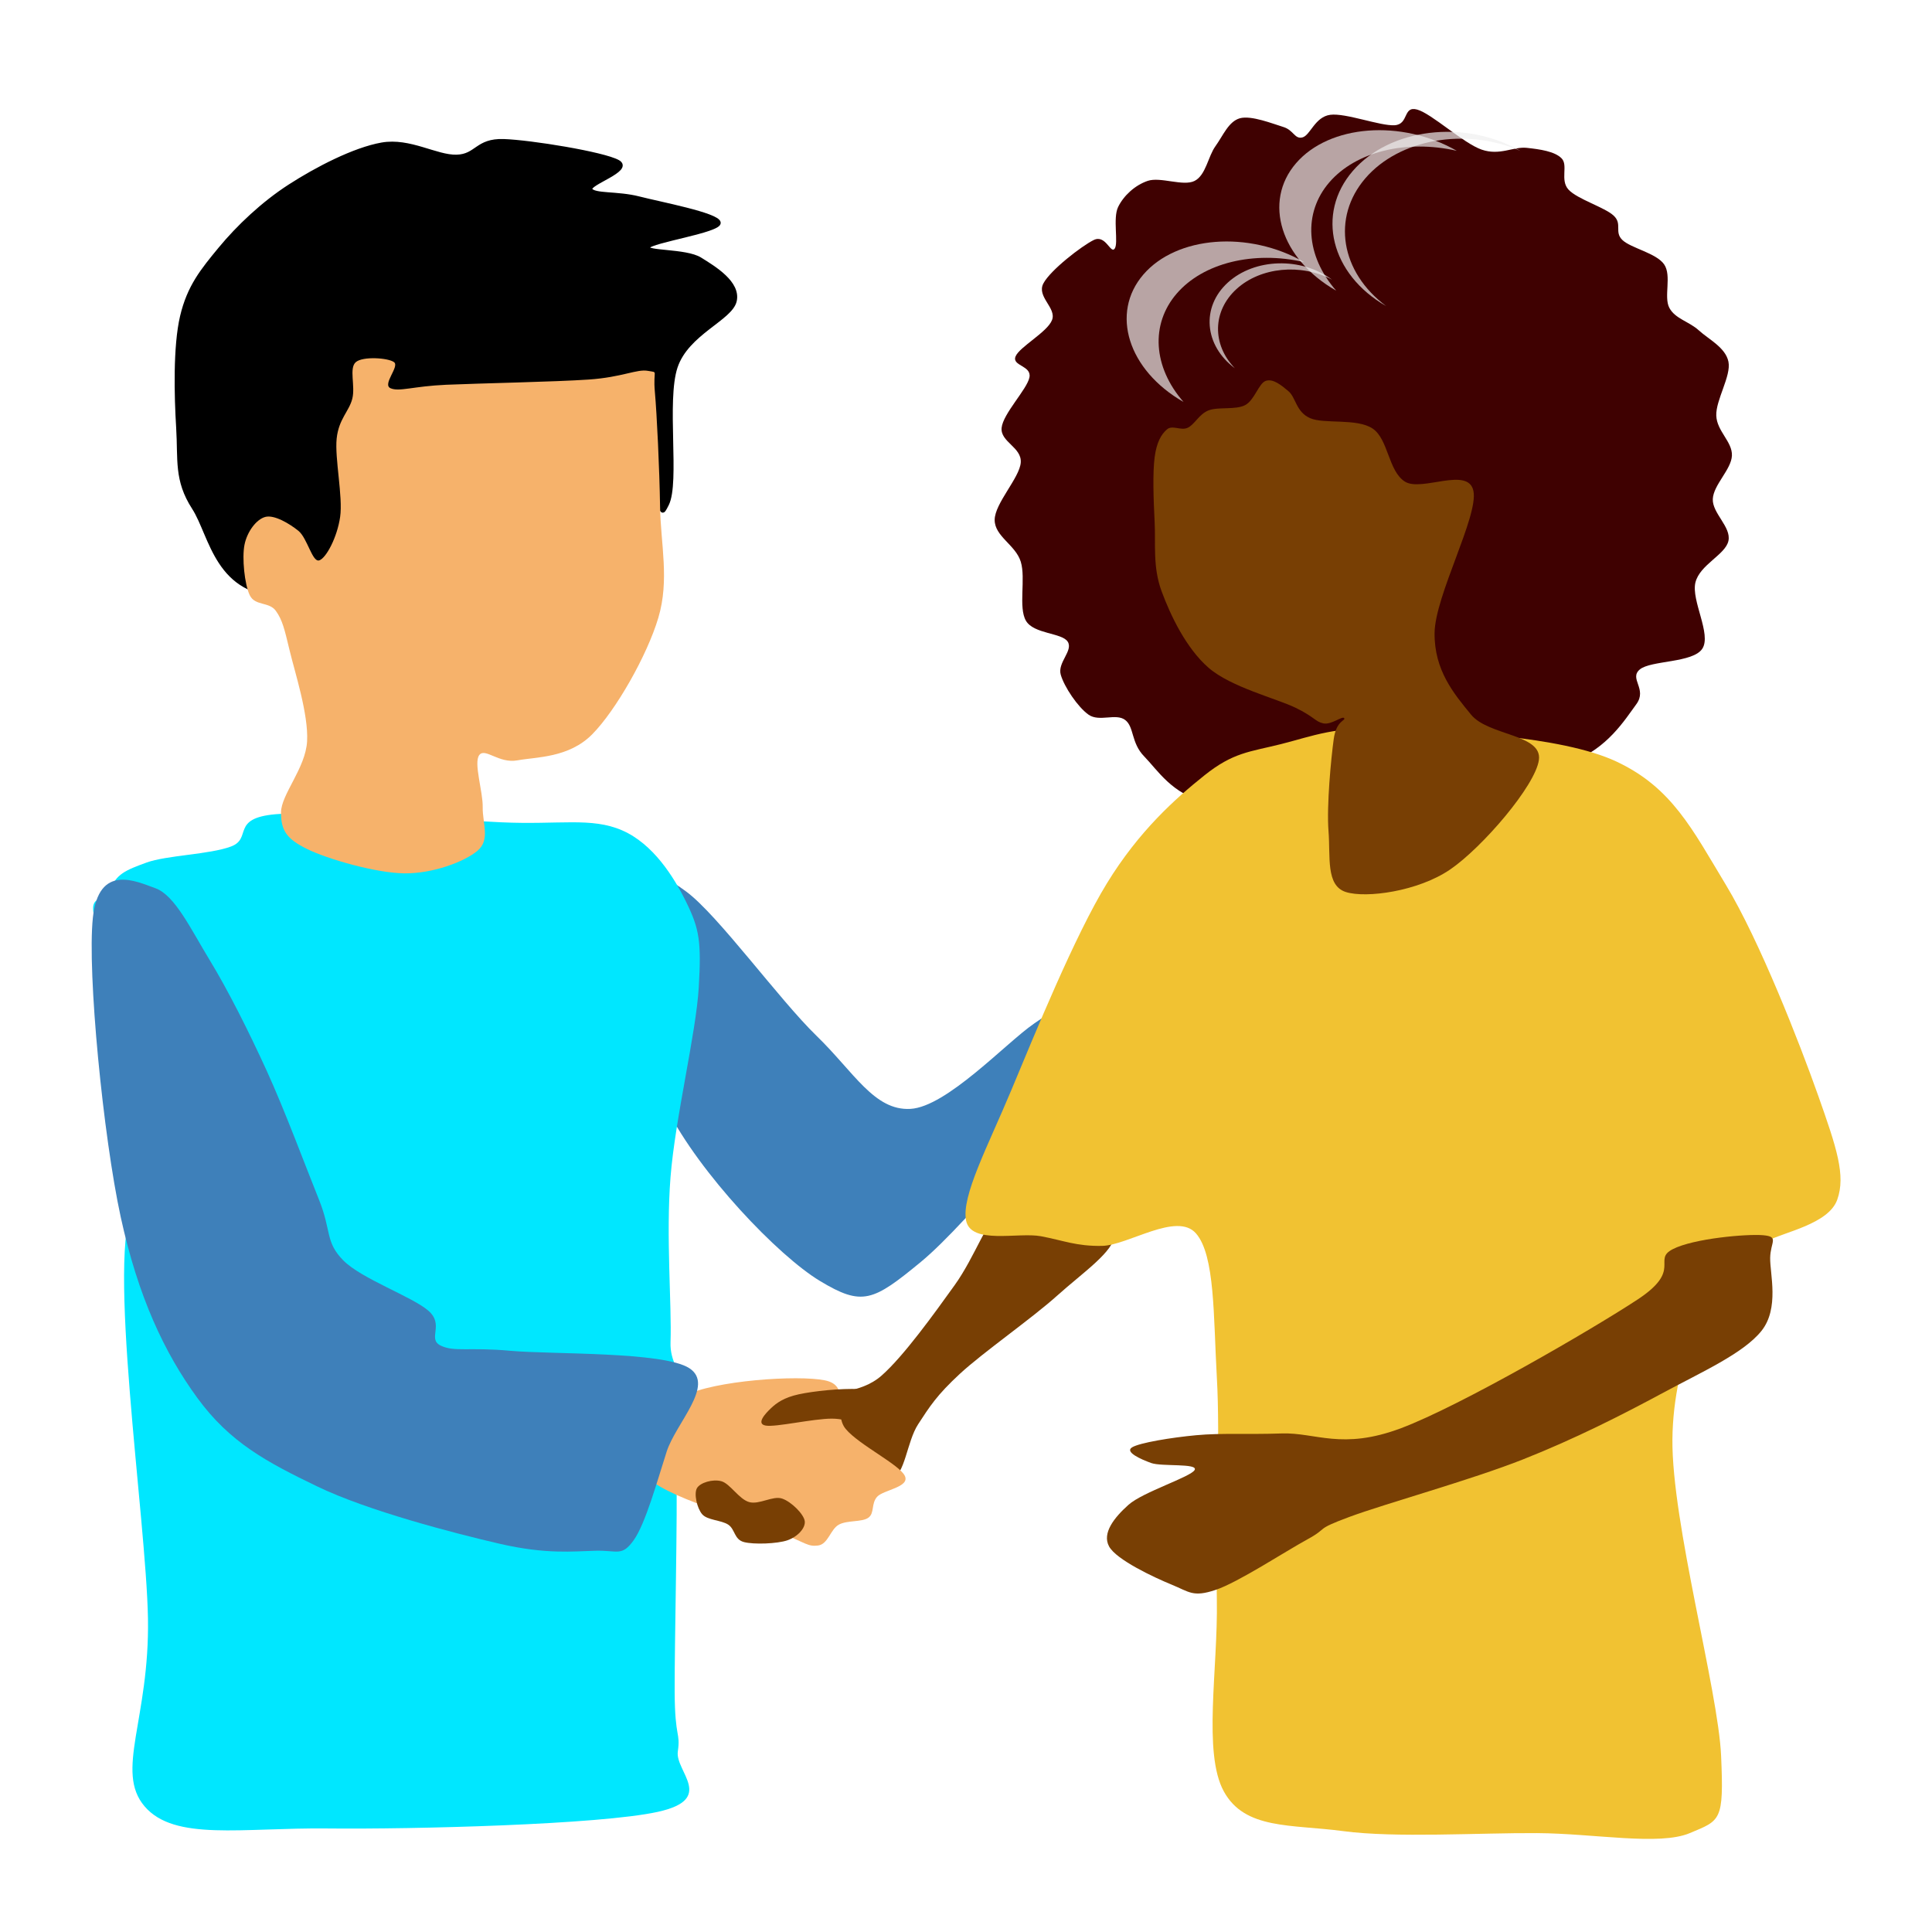
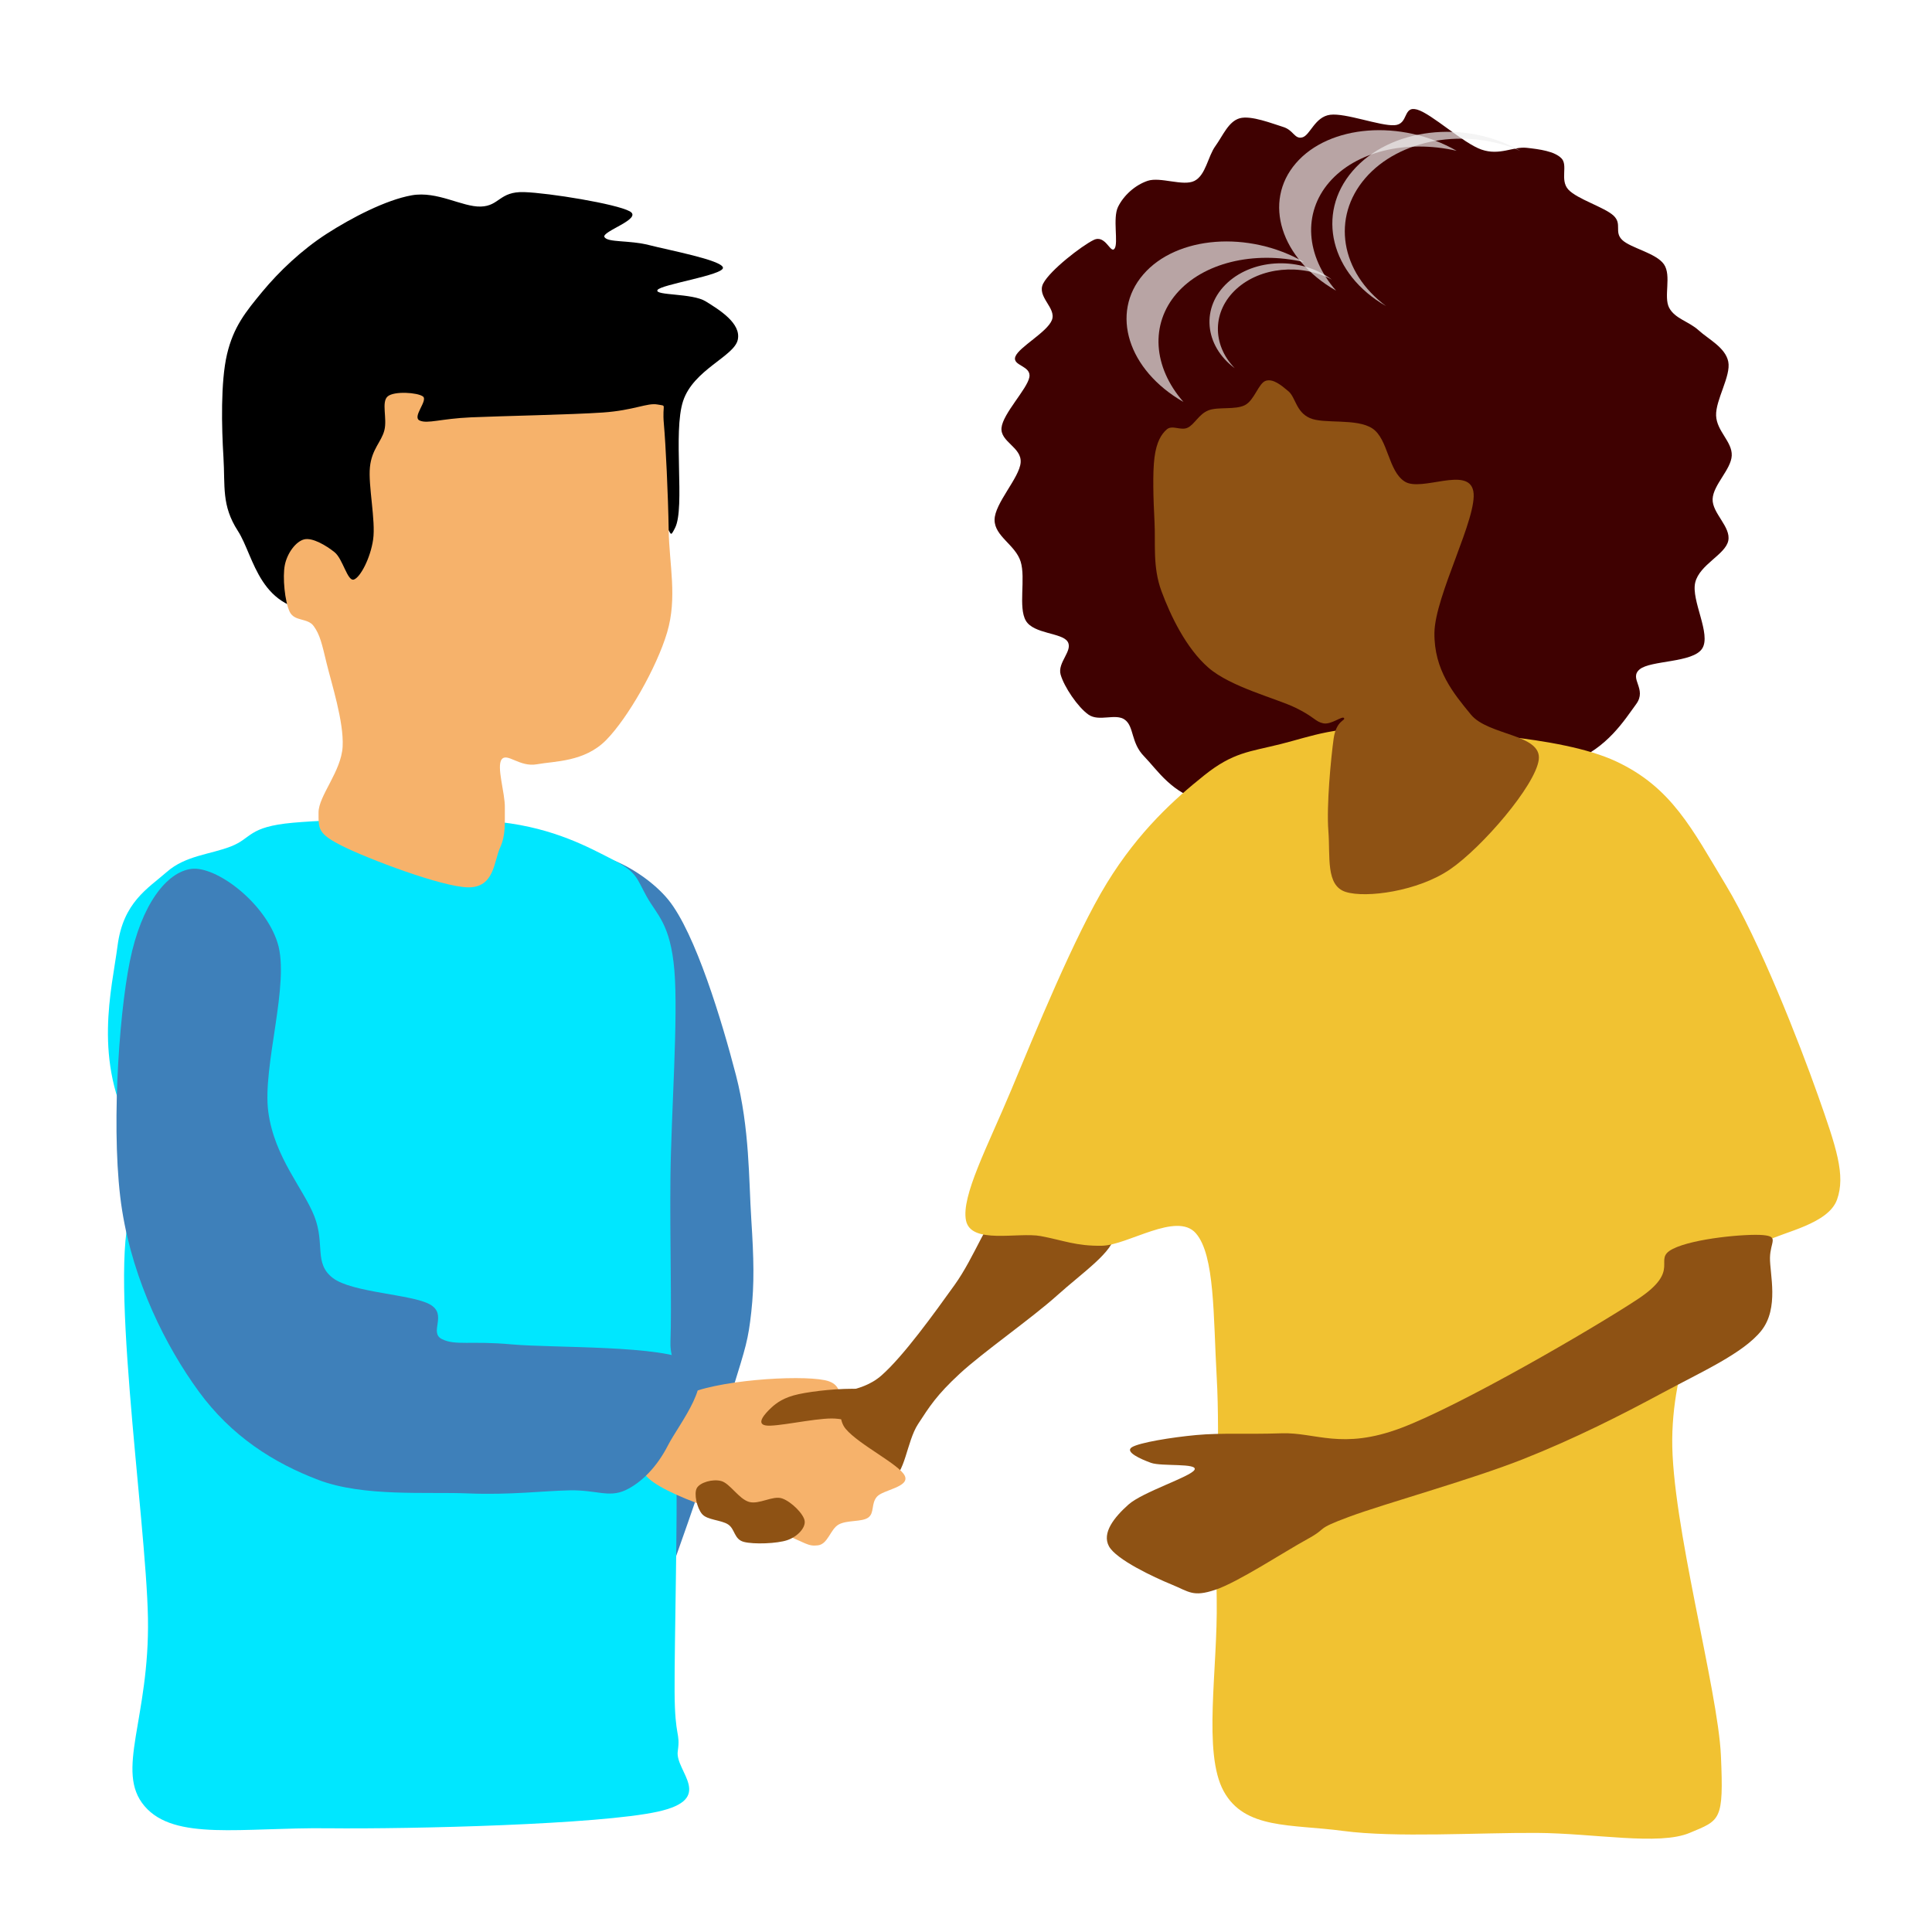
<svg xmlns="http://www.w3.org/2000/svg" version="1.1" viewBox="0.0 0.0 512.0 512.0" fill="none" stroke="none" stroke-linecap="square" stroke-miterlimit="10">
  <clipPath id="p.0">
    <path d="m0 0l512.0 0l0 512.0l-512.0 0l0 -512.0z" clip-rule="nonzero" />
  </clipPath>
  <g clip-path="url(#p.0)">
    <path fill="#000000" fill-opacity="0.0" d="m0 0l512.0 0l0 512.0l-512.0 0z" fill-rule="evenodd" />
-     <path fill="#3e80ba" d="m181.838 236.263c8.448 6.221 24.652 28.647 34.559 38.248c9.907 9.6 15.283 19.891 24.883 19.354c9.6 -0.538 25.329 -17.482 32.718 -22.58c7.389 -5.098 7.222 -4.831 11.616 -8.009c4.394 -3.178 13.456 -13.316 14.746 -11.059c1.29 2.256 2.378 10.898 -7.008 24.598c-9.386 13.7 -36.635 47.156 -49.307 57.601c-12.672 10.445 -15.514 11.826 -26.726 5.068c-11.213 -6.758 -31.949 -28.568 -40.55 -45.618c-8.602 -17.05 -11.904 -47.079 -11.059 -56.68c0.845 -9.6 7.681 -7.143 16.129 -0.922z" fill-rule="evenodd" />
-     <path fill="#00e7ff" d="m72.978 215.782c-11.932 1.069 -6.055 6.411 -11.753 8.548c-5.699 2.137 -17.098 2.315 -22.44 4.274c-5.343 1.959 -8.191 3.027 -9.615 7.479c-1.424 4.452 -9.972 -2.494 1.069 19.233c11.041 21.727 40.96 91.715 65.18 111.127c24.22 19.412 66.425 7.124 80.138 5.343c13.713 -1.781 1.782 -6.055 2.138 -16.028c0.356 -9.973 -1.247 -28.139 0 -43.811c1.247 -15.672 6.767 -38.109 7.479 -50.219c0.712 -12.11 0.179 -15.495 -3.205 -22.44c-3.384 -6.945 -8.905 -15.671 -17.097 -19.233c-8.192 -3.562 -16.74 -1.426 -32.055 -2.138c-15.316 -0.712 -47.907 -3.205 -59.839 -2.136z" fill-rule="evenodd" />
-     <path fill="#00e7ff" d="m179.242 388.802c0.374 12.134 -0.514 47.044 -0.45 59.606c0.064 12.562 1.585 10.473 0.837 15.766c-0.748 5.293 10.15 12.593 -5.324 15.991c-15.474 3.398 -64.853 4.642 -87.518 4.398c-22.665 -0.244 -40.543 3.419 -48.472 -5.863c-7.929 -9.283 1.362 -23.222 0.897 -49.834c-0.465 -26.612 -11.16 -96.948 -3.686 -109.84c7.473 -12.892 25.021 23.061 48.526 32.491c23.504 9.43 76.633 17.876 92.499 24.09c15.865 6.214 2.319 1.061 2.692 13.195z" fill-rule="evenodd" />
-     <path fill="#000000" d="m176.771 133.651c2.919 -5.837 -0.69 -27.419 2.305 -36.404c2.995 -8.986 14.592 -12.749 15.667 -17.51c1.075 -4.762 -5.376 -8.679 -9.216 -11.059c-3.84 -2.381 -14.652 -1.611 -13.824 -3.224c0.828 -1.614 19.195 -4.307 18.795 -6.458c-0.4 -2.152 -15.53 -4.993 -21.197 -6.451c-5.667 -1.458 -11.884 -0.685 -12.806 -2.298c-0.922 -1.613 11.116 -5.23 7.276 -7.38c-3.84 -2.15 -23.19 -5.293 -30.316 -5.522c-7.126 -0.229 -7.064 3.995 -12.44 4.148c-5.376 0.154 -12.443 -4.532 -19.816 -3.227c-7.373 1.305 -17.279 6.451 -24.421 11.059c-7.142 4.608 -13.67 10.829 -18.432 16.589c-4.762 5.76 -8.278 10.063 -10.138 17.972c-1.86 7.909 -1.542 21.037 -1.021 29.484c0.521 8.447 -0.613 13.824 4.148 21.197c4.762 7.373 6.05 23.423 24.421 23.04c18.371 -0.383 68.97 -21.346 85.806 -25.338c16.836 -3.992 12.289 7.22 15.208 1.384z" fill-rule="evenodd" />
-     <path stroke="#000000" stroke-width="1.0" stroke-linejoin="round" stroke-linecap="butt" d="m176.771 133.651c2.919 -5.837 -0.69 -27.419 2.305 -36.404c2.995 -8.986 14.592 -12.749 15.667 -17.51c1.075 -4.762 -5.376 -8.679 -9.216 -11.059c-3.84 -2.381 -14.652 -1.611 -13.824 -3.224c0.828 -1.614 19.195 -4.307 18.795 -6.458c-0.4 -2.152 -15.53 -4.993 -21.197 -6.451c-5.667 -1.458 -11.884 -0.685 -12.806 -2.298c-0.922 -1.613 11.116 -5.23 7.276 -7.38c-3.84 -2.15 -23.19 -5.293 -30.316 -5.522c-7.126 -0.229 -7.064 3.995 -12.44 4.148c-5.376 0.154 -12.443 -4.532 -19.816 -3.227c-7.373 1.305 -17.279 6.451 -24.421 11.059c-7.142 4.608 -13.67 10.829 -18.432 16.589c-4.762 5.76 -8.278 10.063 -10.138 17.972c-1.86 7.909 -1.542 21.037 -1.021 29.484c0.521 8.447 -0.613 13.824 4.148 21.197c4.762 7.373 6.05 23.423 24.421 23.04c18.371 -0.383 68.97 -21.346 85.806 -25.338c16.836 -3.992 12.289 7.22 15.208 1.384z" fill-rule="evenodd" />
-     <path fill="#f6b26b" d="m94.286 95.975c1.843 -1.613 8.602 -1.152 10.138 0c1.536 1.152 -3.226 5.915 -0.922 6.913c2.304 0.999 5.99 -0.537 14.746 -0.922c8.755 -0.384 28.877 -0.769 37.786 -1.384c8.909 -0.614 12.749 -2.841 15.667 -2.303c2.918 0.538 1.306 -0.461 1.843 5.53c0.537 5.99 1.228 20.429 1.381 30.413c0.154 9.984 2.535 19.431 -0.46 29.491c-2.995 10.061 -11.289 24.575 -17.51 30.872c-6.221 6.298 -14.823 5.992 -19.816 6.913c-4.992 0.922 -8.602 -3.457 -10.138 -1.384c-1.536 2.073 0.998 9.6 0.922 13.824c-0.077 4.224 2.075 8.603 -1.381 11.521c-3.456 2.918 -11.827 6.066 -19.354 5.989c-7.526 -0.077 -20.352 -3.763 -25.805 -6.451c-5.453 -2.688 -6.913 -4.914 -6.913 -9.676c0 -4.762 6.529 -11.751 6.913 -18.894c0.384 -7.143 -3.226 -18.202 -4.608 -23.962c-1.382 -5.76 -1.92 -8.14 -3.686 -10.597c-1.767 -2.458 -5.531 -1.23 -6.913 -4.148c-1.382 -2.918 -2.073 -9.906 -1.381 -13.362c0.691 -3.456 3.149 -6.758 5.53 -7.373c2.381 -0.614 6.373 1.767 8.754 3.686c2.381 1.92 3.686 8.447 5.53 7.832c1.843 -0.614 4.762 -6.143 5.53 -11.519c0.768 -5.376 -1.459 -15.515 -0.922 -20.737c0.538 -5.222 3.303 -7.218 4.148 -10.597c0.845 -3.379 -0.922 -8.065 0.922 -9.678z" fill-rule="evenodd" />
-     <path fill="#3f0101" d="m355.297 211.979c-9.677 0.845 -27.264 2.38 -35.942 0.46c-8.679 -1.92 -12.596 -8.371 -16.129 -11.981c-3.533 -3.609 -2.61 -7.832 -5.068 -9.676c-2.458 -1.843 -6.836 0.613 -9.678 -1.384c-2.842 -1.997 -6.451 -7.372 -7.373 -10.597c-0.922 -3.226 3.379 -6.375 1.843 -8.756c-1.536 -2.381 -8.986 -1.997 -11.059 -5.53c-2.073 -3.533 0.001 -11.213 -1.381 -15.667c-1.382 -4.454 -6.913 -6.682 -6.913 -11.059c0 -4.377 6.606 -11.135 6.913 -15.205c0.307 -4.07 -5.454 -5.453 -5.07 -9.216c0.384 -3.763 6.758 -10.215 7.373 -13.364c0.614 -3.149 -4.685 -2.995 -3.686 -5.53c0.999 -2.534 8.449 -6.45 9.678 -9.676c1.229 -3.226 -4.148 -6.145 -2.305 -9.678c1.843 -3.533 10.215 -9.983 13.364 -11.519c3.149 -1.536 4.454 3.762 5.53 2.303c1.075 -1.459 -0.537 -8.064 0.922 -11.059c1.459 -2.995 4.453 -5.759 7.832 -6.911c3.379 -1.152 9.447 1.536 12.443 0c2.995 -1.536 3.533 -6.451 5.53 -9.216c1.997 -2.765 3.456 -6.528 6.451 -7.373c2.995 -0.845 8.754 1.458 11.519 2.303c2.765 0.845 2.996 3.302 5.07 2.765c2.074 -0.537 3.303 -5.452 7.373 -5.989c4.07 -0.537 13.208 2.995 17.048 2.765c3.84 -0.231 2.152 -5.224 5.992 -4.148c3.84 1.075 12.21 8.91 17.048 10.6c4.838 1.69 8.448 -0.846 11.981 -0.462c3.533 0.384 7.373 0.922 9.216 2.765c1.843 1.843 -0.461 5.76 1.843 8.294c2.304 2.535 9.6 4.686 11.981 6.913c2.381 2.227 0.078 4.301 2.305 6.451c2.227 2.15 8.986 3.456 11.059 6.451c2.073 2.995 -0.155 8.6 1.381 11.519c1.536 2.918 5.224 3.611 7.835 5.992c2.611 2.381 7.064 4.531 7.832 8.294c0.768 3.763 -3.378 10.136 -3.224 14.284c0.154 4.147 4.3 6.913 4.146 10.6c-0.154 3.686 -4.914 7.756 -5.068 11.519c-0.154 3.763 4.914 7.373 4.146 11.059c-0.768 3.686 -7.602 6.298 -8.754 11.059c-1.152 4.762 4.301 13.67 1.843 17.51c-2.458 3.84 -13.67 3.072 -16.589 5.53c-2.918 2.458 2.074 5.145 -0.922 9.216c-2.995 4.071 -7.681 11.751 -17.051 15.208c-9.37 3.456 -28.953 3.84 -39.167 5.53c-10.214 1.69 -12.442 3.763 -22.118 4.608z" fill-rule="evenodd" />
-     <path fill="#783f04" d="m266.36 318.912c4.685 -3.994 9.907 -3.688 14.746 -2.305c4.839 1.382 14.44 6.145 14.286 10.6c-0.154 4.454 -8.372 9.983 -15.208 16.127c-6.835 6.144 -19.661 15.054 -25.805 20.737c-6.144 5.683 -8.015 8.696 -11.059 13.362c-3.044 4.666 -3.443 13.562 -7.206 14.637c-3.763 1.075 -12.349 -4.748 -15.372 -8.186c-3.023 -3.438 -4.915 -9.215 -2.765 -12.44c2.15 -3.226 9.83 -1.767 15.667 -6.913c5.837 -5.146 13.901 -16.359 19.354 -23.962c5.453 -7.603 8.677 -17.663 13.362 -21.656z" fill-rule="evenodd" />
-     <path fill="#f1c232" d="m275.841 327.612c-6.006 -1.117 -18.51 2.305 -19.816 -4.146c-1.306 -6.451 5.76 -19.662 11.981 -34.561c6.221 -14.899 16.82 -40.933 25.345 -54.834c8.525 -13.901 18.125 -22.426 25.805 -28.57c7.68 -6.144 11.981 -6.221 20.275 -8.294c8.294 -2.074 14.669 -4.916 29.491 -4.148c14.822 0.768 44.696 1.844 59.442 8.756c14.746 6.912 20.123 17.97 29.032 32.716c8.909 14.746 19.506 41.857 24.421 55.758c4.915 13.901 7.374 21.197 5.07 27.648c-2.304 6.451 -13.979 8.525 -18.894 11.059c-4.915 2.534 -6.466 -4.593 -10.597 4.146c-4.131 8.739 -13.975 26.261 -14.189 48.286c-0.214 22.025 12.134 66.472 12.902 83.866c0.768 17.394 -0.154 17.081 -8.294 20.498c-8.141 3.416 -25.245 0.087 -40.55 0c-15.306 -0.087 -37.459 1.318 -51.283 -0.525c-13.824 -1.843 -26.077 -0.331 -31.661 -10.534c-5.584 -10.204 -1.536 -32.41 -1.843 -50.688c-0.307 -18.278 0.922 -42.786 0 -58.982c-0.922 -16.197 -0.46 -32.381 -5.53 -38.197c-5.07 -5.815 -18.037 3.18 -24.888 3.304c-6.851 0.125 -10.213 -1.44 -16.219 -2.557z" fill-rule="evenodd" />
-     <path fill="#783f04" d="m443.309 331.034c5.547 -2.838 19.661 -4.071 23.962 -3.686c4.301 0.384 1.92 1.767 1.843 5.992c-0.077 4.224 2.476 13.367 -2.303 19.354c-4.779 5.986 -15.83 10.885 -26.368 16.565c-10.539 5.679 -23.057 12.054 -36.864 17.51c-13.807 5.457 -36.455 11.697 -45.978 15.229c-9.523 3.533 -5.247 2.742 -11.161 5.967c-5.913 3.226 -18.329 11.389 -24.32 13.386c-5.99 1.997 -6.921 0.518 -11.623 -1.405c-4.702 -1.924 -14.686 -6.609 -16.589 -10.138c-1.903 -3.529 1.391 -7.66 5.172 -11.035c3.78 -3.375 16.512 -7.373 17.51 -9.216c0.998 -1.843 -8.756 -0.845 -11.521 -1.843c-2.765 -0.999 -7.064 -2.92 -5.068 -4.148c1.997 -1.229 10.444 -2.61 17.048 -3.224c6.605 -0.614 13.535 -0.151 22.58 -0.462c9.045 -0.311 15.966 4.512 31.692 -1.405c15.727 -5.917 50.671 -26.193 62.669 -34.099c11.998 -7.907 3.771 -10.502 9.318 -13.34z" fill-rule="evenodd" />
-     <path fill="#783f04" d="m305.989 121.199c-0.538 4.071 -0.307 11.137 0 17.051c0.307 5.914 -0.538 11.981 1.843 18.432c2.381 6.451 6.529 15.13 12.443 20.275c5.914 5.145 17.971 8.14 23.04 10.597c5.069 2.458 5.222 3.688 7.373 4.148c2.15 0.461 5.069 -2.075 5.53 -1.384c0.461 0.691 -2.073 0.537 -2.765 5.53c-0.691 4.992 -1.921 17.665 -1.384 24.424c0.537 6.758 -0.768 14.437 4.608 16.127c5.376 1.69 19.123 -0.152 27.648 -5.989c8.525 -5.837 22.58 -22.196 23.502 -29.032c0.922 -6.835 -13.364 -6.375 -17.972 -11.981c-4.608 -5.606 -9.78 -11.784 -9.676 -21.656c0.105 -9.873 11.61 -30.898 10.305 -37.58c-1.306 -6.682 -13.685 0.254 -18.139 -2.511c-4.454 -2.765 -4.391 -11.271 -8.587 -14.078c-4.196 -2.807 -12.875 -1.118 -16.589 -2.765c-3.714 -1.647 -3.748 -5.472 -5.697 -7.119c-1.948 -1.647 -4.071 -3.379 -5.992 -2.765c-1.92 0.614 -2.995 5.145 -5.53 6.451c-2.534 1.306 -7.141 0.385 -9.676 1.384c-2.534 0.999 -3.686 3.763 -5.53 4.608c-1.843 0.845 -4.07 -0.846 -5.53 0.46c-1.459 1.305 -2.689 3.302 -3.227 7.373z" fill-rule="evenodd" />
-     <path fill="#f6b26b" d="m181.282 369.951c7.971 -4.133 30.181 -5.607 37.324 -4.148c7.142 1.459 1.997 8.678 5.53 12.902c3.533 4.224 14.285 9.447 15.667 12.443c1.382 2.995 -5.76 3.686 -7.373 5.53c-1.613 1.843 -0.613 4.301 -2.303 5.53c-1.69 1.229 -5.607 0.614 -7.835 1.843c-2.227 1.229 -2.842 5.222 -5.53 5.53c-2.688 0.307 -2.933 -0.523 -10.597 -3.686c-7.664 -3.164 -31.239 -9.304 -35.386 -15.295c-4.147 -5.99 2.532 -16.515 10.503 -20.648z" fill-rule="evenodd" />
-     <path fill="#3e80ba" d="m24.609 243.228c1.536 -14.515 11.443 -9.676 16.589 -7.832c5.145 1.843 9.368 10.828 14.284 18.892c4.915 8.064 10.369 18.893 15.208 29.491c4.839 10.598 10.445 25.728 13.824 34.099c3.379 8.371 1.613 11.214 6.451 16.129c4.838 4.915 18.277 9.599 22.578 13.362c4.301 3.763 -0.383 7.449 3.227 9.216c3.61 1.767 7.45 0.385 18.432 1.384c10.982 0.999 40.549 0.154 47.461 4.608c6.912 4.454 -3.532 14.515 -5.989 22.118c-2.458 7.603 -5.607 19.122 -8.756 23.5c-3.149 4.377 -4.224 2.611 -10.138 2.765c-5.913 0.154 -13.055 0.998 -25.343 -1.843c-12.288 -2.841 -35.022 -8.754 -48.385 -15.205c-13.363 -6.451 -23.116 -11.598 -31.794 -23.502c-8.678 -11.904 -15.667 -26.726 -20.275 -47.923c-4.608 -21.197 -8.909 -64.743 -7.373 -79.258z" fill-rule="evenodd" />
-     <path fill="#783f04" d="m227.821 368.122c-5.069 -0.231 -12.21 0.537 -16.127 1.381c-3.917 0.845 -5.913 2.304 -7.373 3.686c-1.459 1.382 -4.071 4.147 -1.384 4.608c2.688 0.461 12.518 -1.843 17.51 -1.843c4.992 0 8.833 2.688 12.443 1.843c3.61 -0.845 10.061 -5.298 9.216 -6.911c-0.845 -1.613 -9.217 -2.534 -14.286 -2.765z" fill-rule="evenodd" />
-     <path fill="#783f04" d="m184.7 394.376c-0.845 1.459 -0.001 5.298 1.381 6.911c1.382 1.613 5.07 1.536 6.913 2.765c1.843 1.229 1.535 3.917 4.146 4.608c2.611 0.691 8.833 0.462 11.521 -0.46c2.688 -0.922 4.839 -3.227 4.608 -5.07c-0.231 -1.843 -3.534 -5.145 -5.992 -5.989c-2.458 -0.845 -6.066 1.69 -8.754 0.922c-2.688 -0.768 -5.069 -4.915 -7.373 -5.53c-2.304 -0.614 -5.606 0.384 -6.451 1.843z" fill-rule="evenodd" />
-     <path fill="#efefef" fill-opacity="0.686" d="m354.1 77.031l0 0c-14.7 -8.416 -19.463 -23.537 -10.638 -33.773c8.825 -10.236 27.896 -11.711 42.597 -3.295l0 0c-13.443 -3.06 -26.771 0.236 -33.767 8.35c-6.996 8.114 -6.282 19.449 1.808 28.717z" fill-rule="evenodd" />
-     <path fill="#efefef" fill-opacity="0.686" d="m367.359 81.124l0 0c-14.7 -8.416 -18.664 -24.453 -8.853 -35.819c9.811 -11.366 29.681 -13.757 44.382 -5.341c-14.525 -6.239 -32.058 -3.137 -41.032 7.259c-8.974 10.396 -6.622 24.882 5.503 33.901z" fill-rule="evenodd" />
-     <path fill="#efefef" fill-opacity="0.686" d="m313.646 106.523l0 0c-14.7 -8.416 -19.463 -23.537 -10.638 -33.773c8.825 -10.236 27.896 -11.711 42.597 -3.295l0 0c-13.443 -3.06 -26.771 0.236 -33.767 8.35c-6.996 8.114 -6.282 19.449 1.808 28.717z" fill-rule="evenodd" />
-     <path fill="#efefef" fill-opacity="0.686" d="m327.257 97.597l0 0c-8.144 -6.06 -8.982 -16.229 -1.872 -22.713c7.11 -6.485 19.475 -6.829 27.619 -0.769l0 0c-8.257 -4.372 -18.952 -3.324 -25.317 2.482c-6.365 5.806 -6.547 14.677 -0.43 21.001z" fill-rule="evenodd" />
+     <path fill="#3e80ba" d="m177.09 238.418c7.202 8.832 14.268 32.34 17.937 46.472c3.669 14.132 3.396 27.856 4.075 38.318c0.679 10.463 0.815 16.984 0 24.457c-0.815 7.473 -1.496 9.375 -4.893 20.382c-3.397 11.006 -11.551 34.65 -15.491 45.657c-3.94 11.006 -6.384 19.838 -8.151 20.382c-1.766 0.544 -2.855 -1.901 -2.448 -17.119c0.408 -15.218 3.534 -55.44 4.893 -74.192c1.359 -18.752 6.793 -19.838 3.26 -38.318c-3.533 -18.48 -24.593 -61.555 -24.457 -72.561c0.136 -11.006 18.073 -2.309 25.275 6.523z" fill-rule="evenodd" />
+     <path fill="#00e7ff" d="m77.624 218.035c-11.931 1.069 -10.834 4.095 -16.406 6.269c-5.571 2.174 -12.011 2.384 -17.022 6.775c-5.011 4.39 -11.549 8.017 -13.044 19.567c-1.495 11.55 -6.634 30.439 4.075 49.732c10.71 19.293 36.798 54.129 60.183 66.024c23.385 11.895 66.416 7.126 80.127 5.345c13.711 -1.781 1.784 -6.056 2.14 -16.028c0.357 -9.972 -0.174 -27.379 0 -43.804c0.174 -16.425 2.092 -42.36 1.042 -54.746c-1.049 -12.385 -4.62 -14.675 -7.338 -19.567c-2.718 -4.892 -2.538 -6.498 -8.968 -9.783c-6.43 -3.285 -15.48 -8.296 -29.611 -9.926c-14.132 -1.631 -43.248 -0.926 -55.179 0.143z" fill-rule="evenodd" />
+     <path fill="#00e7ff" d="m179.224 388.759c0.374 12.132 -0.514 47.039 -0.45 59.6c0.064 12.561 1.585 10.472 0.837 15.765c-0.748 5.292 10.149 12.592 -5.323 15.99c-15.472 3.398 -64.846 4.641 -87.509 4.397c-22.663 -0.244 -40.539 3.419 -48.467 -5.863c-7.928 -9.282 1.362 -23.219 0.897 -49.829c-0.465 -26.609 -11.158 -96.938 -3.686 -109.828c7.472 -12.89 25.019 23.058 48.52 32.487c23.501 9.429 76.625 17.874 92.489 24.087c15.863 6.213 2.318 1.061 2.692 13.194z" fill-rule="evenodd" />
+     <path fill="#000000" d="m178.911 139.869c2.696 -5.391 -0.638 -25.327 2.129 -33.627c2.767 -8.3 13.479 -11.776 14.472 -16.174c0.993 -4.398 -4.966 -8.016 -8.513 -10.215c-3.547 -2.199 -13.534 -1.488 -12.769 -2.978c0.765 -1.491 17.731 -3.978 17.361 -5.966c-0.37 -1.987 -14.345 -4.612 -19.579 -5.959c-5.235 -1.347 -10.977 -0.633 -11.829 -2.123c-0.851 -1.49 10.268 -4.831 6.721 -6.817c-3.547 -1.986 -21.421 -4.889 -28.003 -5.101c-6.582 -0.212 -6.525 3.69 -11.491 3.832c-4.966 0.142 -11.493 -4.186 -18.304 -2.981c-6.81 1.206 -15.961 5.959 -22.558 10.215c-6.597 4.256 -12.627 10.002 -17.026 15.323c-4.398 5.321 -7.646 9.295 -9.364 16.601c-1.718 7.306 -1.424 19.432 -0.943 27.234c0.481 7.802 -0.566 12.769 3.832 19.579c4.398 6.81 5.588 21.636 22.558 21.282c16.969 -0.354 63.708 -19.717 79.259 -23.405c15.551 -3.688 11.351 6.669 14.047 1.278z" fill-rule="evenodd" />
+     <path fill="#f6b26b" d="m102.72 105.066c1.703 -1.49 7.944 -1.064 9.363 0c1.419 1.064 -2.979 5.463 -0.851 6.385c2.128 0.922 5.532 -0.499 13.619 -0.854c8.087 -0.355 26.674 -0.71 34.903 -1.277c8.229 -0.567 11.777 -2.623 14.473 -2.126c2.696 0.497 1.206 -0.425 1.703 5.108c0.496 5.533 1.133 18.868 1.275 28.09c0.142 9.222 2.343 17.95 -0.423 27.244c-2.766 9.293 -10.427 22.699 -16.173 28.516c-5.746 5.817 -13.693 5.534 -18.304 6.385c-4.612 0.851 -7.946 -3.192 -9.365 -1.277c-1.419 1.915 0.922 8.866 0.851 12.768c-0.071 3.902 0.339 7.123 -1.277 10.644c-1.616 3.522 -1.465 10.556 -8.417 10.485c-6.952 -0.071 -26.682 -7.605 -33.295 -10.913c-6.613 -3.308 -6.385 -4.538 -6.385 -8.937c0 -4.399 6.03 -10.858 6.385 -17.455c0.355 -6.598 -2.98 -16.81 -4.257 -22.131c-1.277 -5.32 -1.774 -7.52 -3.405 -9.791c-1.632 -2.27 -5.109 -1.136 -6.385 -3.831c-1.277 -2.696 -1.913 -9.15 -1.275 -12.342c0.639 -3.192 2.907 -6.243 5.106 -6.811c2.199 -0.568 5.889 1.632 8.088 3.405c2.199 1.774 3.406 7.804 5.108 7.237c1.702 -0.568 4.397 -5.676 5.106 -10.642c0.709 -4.966 -1.348 -14.33 -0.851 -19.153c0.497 -4.824 3.05 -6.667 3.831 -9.788c0.781 -3.121 -0.849 -7.449 0.854 -8.939z" fill-rule="evenodd" />
+     <path fill="#3f0101" d="m355.259 211.955c-9.676 0.845 -27.261 2.38 -35.938 0.46c-8.678 -1.92 -12.595 -8.37 -16.127 -11.98c-3.532 -3.609 -2.61 -7.832 -5.067 -9.675c-2.457 -1.843 -6.835 0.613 -9.677 -1.383c-2.841 -1.997 -6.451 -7.371 -7.372 -10.596c-0.922 -3.225 3.379 -6.375 1.843 -8.755c-1.536 -2.381 -8.985 -1.997 -11.058 -5.529c-2.073 -3.532 0.001 -11.212 -1.381 -15.666c-1.382 -4.454 -6.912 -6.681 -6.912 -11.058c0 -4.377 6.605 -11.134 6.912 -15.204c0.307 -4.07 -5.453 -5.452 -5.069 -9.215c0.384 -3.763 6.758 -10.214 7.372 -13.363c0.614 -3.149 -4.685 -2.995 -3.686 -5.529c0.998 -2.534 8.448 -6.449 9.677 -9.675c1.229 -3.225 -4.148 -6.145 -2.305 -9.677c1.843 -3.532 10.214 -9.982 13.363 -11.518c3.149 -1.536 4.454 3.762 5.529 2.303c1.075 -1.459 -0.537 -8.063 0.922 -11.058c1.459 -2.995 4.453 -5.758 7.832 -6.91c3.379 -1.152 9.446 1.536 12.441 0c2.995 -1.536 3.532 -6.451 5.529 -9.215c1.997 -2.764 3.456 -6.527 6.451 -7.372c2.995 -0.845 8.753 1.458 11.518 2.303c2.764 0.845 2.996 3.302 5.069 2.764c2.074 -0.537 3.302 -5.451 7.372 -5.989c4.07 -0.537 13.207 2.995 17.047 2.764c3.84 -0.231 2.151 -5.223 5.991 -4.148c3.84 1.075 12.209 8.909 17.047 10.598c4.838 1.689 8.447 -0.846 11.979 -0.462c3.532 0.384 7.372 0.922 9.215 2.764c1.843 1.843 -0.461 5.759 1.843 8.293c2.304 2.534 9.599 4.685 11.979 6.912c2.381 2.227 0.078 4.3 2.305 6.451c2.227 2.15 8.985 3.456 11.058 6.451c2.073 2.995 -0.155 8.599 1.381 11.518c1.536 2.918 5.223 3.61 7.834 5.991c2.611 2.381 7.064 4.531 7.832 8.294c0.768 3.763 -3.378 10.135 -3.224 14.282c0.154 4.147 4.299 6.912 4.146 10.598c-0.154 3.686 -4.913 7.755 -5.067 11.518c-0.154 3.763 4.913 7.372 4.146 11.058c-0.768 3.686 -7.601 6.297 -8.753 11.058c-1.152 4.761 4.3 13.669 1.843 17.509c-2.457 3.84 -13.669 3.072 -16.587 5.529c-2.918 2.457 2.074 5.145 -0.922 9.215c-2.995 4.07 -7.68 11.75 -17.049 15.206c-9.369 3.456 -28.949 3.84 -39.163 5.529c-10.213 1.689 -12.44 3.763 -22.116 4.607z" fill-rule="evenodd" />
+     <path fill="#8e5214" d="m266.333 318.876c4.684 -3.993 9.906 -3.687 14.744 -2.305c4.838 1.382 14.438 6.145 14.284 10.598c-0.154 4.454 -8.371 9.982 -15.206 16.125c-6.835 6.143 -19.659 15.052 -25.802 20.735c-6.143 5.683 -8.014 8.695 -11.058 13.361c-3.044 4.666 -3.443 13.56 -7.205 14.635c-3.763 1.075 -12.348 -4.747 -15.37 -8.185c-3.022 -3.437 -4.915 -9.214 -2.764 -12.439c2.15 -3.225 9.829 -1.767 15.665 -6.912c5.836 -5.145 13.899 -16.357 19.352 -23.959c5.452 -7.602 8.676 -17.661 13.361 -21.654z" fill-rule="evenodd" />
+     <path fill="#f1c232" d="m275.812 327.576c-6.005 -1.117 -18.508 2.305 -19.813 -4.146c-1.306 -6.451 5.759 -19.66 11.979 -34.557c6.22 -14.898 16.818 -40.929 25.342 -54.828c8.524 -13.899 18.123 -22.423 25.802 -28.566c7.679 -6.143 11.979 -6.22 20.273 -8.294c8.294 -2.074 14.667 -4.916 29.488 -4.148c14.821 0.768 44.692 1.844 59.436 8.755c14.744 6.911 20.121 17.968 29.028 32.712c8.908 14.744 19.504 41.852 24.419 55.752c4.915 13.9 7.373 21.194 5.069 27.645c-2.304 6.451 -13.977 8.524 -18.892 11.058c-4.915 2.534 -6.465 -4.592 -10.596 4.146c-4.131 8.738 -13.973 26.258 -14.188 48.281c-0.214 22.023 12.133 66.465 12.901 83.857c0.768 17.392 -0.154 17.08 -8.294 20.496c-8.14 3.416 -25.242 0.087 -40.546 0c-15.304 -0.087 -37.455 1.318 -51.277 -0.525c-13.822 -1.843 -26.074 -0.331 -31.658 -10.533c-5.583 -10.203 -1.536 -32.406 -1.843 -50.682c-0.307 -18.276 0.922 -42.781 0 -58.976c-0.921 -16.195 -0.46 -32.378 -5.529 -38.193c-5.069 -5.815 -18.035 3.179 -24.885 3.304c-6.85 0.125 -10.212 -1.439 -16.217 -2.556z" fill-rule="evenodd" />
+     <path fill="#8e5214" d="m443.262 330.998c5.546 -2.837 19.659 -4.07 23.959 -3.686c4.3 0.384 1.92 1.767 1.843 5.991c-0.077 4.224 2.475 13.366 -2.303 19.352c-4.778 5.986 -15.828 10.884 -26.366 16.563c-10.538 5.679 -23.054 12.052 -36.86 17.509c-13.806 5.456 -36.451 11.695 -45.973 15.228c-9.522 3.532 -5.247 2.742 -11.16 5.967c-5.913 3.225 -18.327 11.388 -24.317 13.385c-5.99 1.997 -6.92 0.518 -11.622 -1.405c-4.701 -1.924 -14.684 -6.608 -16.587 -10.137c-1.903 -3.528 1.391 -7.659 5.171 -11.034c3.78 -3.375 16.51 -7.372 17.509 -9.215c0.998 -1.843 -8.755 -0.845 -11.52 -1.843c-2.765 -0.999 -7.064 -2.919 -5.067 -4.148c1.997 -1.229 10.442 -2.61 17.047 -3.224c6.604 -0.614 13.533 -0.151 22.578 -0.462c9.044 -0.311 15.964 4.512 31.689 -1.405c15.725 -5.917 50.666 -26.19 62.662 -34.095c11.996 -7.906 3.771 -10.501 9.317 -13.339z" fill-rule="evenodd" />
+     <path fill="#8e5214" d="m305.957 121.186c-0.538 4.07 -0.307 11.136 0 17.049c0.307 5.913 -0.538 11.979 1.843 18.43c2.381 6.451 6.528 15.128 12.441 20.273c5.913 5.145 17.969 8.139 23.038 10.596c5.068 2.457 5.222 3.687 7.372 4.148c2.15 0.461 5.068 -2.074 5.529 -1.383c0.461 0.691 -2.073 0.537 -2.764 5.529c-0.691 4.992 -1.921 17.663 -1.383 24.421c0.537 6.758 -0.768 14.436 4.607 16.125c5.375 1.689 19.121 -0.152 27.645 -5.989c8.524 -5.836 22.578 -22.194 23.499 -29.028c0.922 -6.835 -13.363 -6.374 -17.97 -11.979c-4.608 -5.606 -9.779 -11.782 -9.675 -21.654c0.105 -9.872 11.609 -30.895 10.303 -37.576c-1.306 -6.681 -13.683 0.254 -18.137 -2.511c-4.454 -2.764 -4.391 -11.27 -8.586 -14.076c-4.196 -2.807 -12.873 -1.117 -16.587 -2.765c-3.714 -1.647 -3.748 -5.471 -5.696 -7.118c-1.948 -1.647 -4.071 -3.379 -5.991 -2.764c-1.92 0.614 -2.995 5.145 -5.529 6.451c-2.534 1.306 -7.141 0.385 -9.675 1.383c-2.534 0.998 -3.686 3.763 -5.529 4.608c-1.843 0.845 -4.07 -0.846 -5.529 0.46c-1.459 1.305 -2.689 3.302 -3.226 7.372z" fill-rule="evenodd" />
+     <path fill="#f6b26b" d="m181.264 369.91c7.97 -4.132 30.178 -5.607 37.32 -4.148c7.141 1.459 1.997 8.677 5.529 12.901c3.532 4.224 14.283 9.446 15.665 12.441c1.382 2.995 -5.76 3.686 -7.372 5.529c-1.612 1.843 -0.613 4.3 -2.303 5.529c-1.689 1.229 -5.607 0.614 -7.834 1.843c-2.227 1.229 -2.841 5.222 -5.529 5.529c-2.688 0.307 -2.933 -0.523 -10.596 -3.686c-7.663 -3.163 -31.235 -9.303 -35.382 -15.293c-4.147 -5.99 2.532 -16.513 10.502 -20.645z" fill-rule="evenodd" />
+     <path fill="#3e80ba" d="m34.414 254.725c3.058 -15.088 9.782 -23.644 16.304 -24.46c6.522 -0.815 19.432 8.832 22.829 19.567c3.397 10.734 -4.076 32.746 -2.445 44.839c1.631 12.093 9.375 20.382 12.229 27.72c2.854 7.338 -0.205 12.426 4.893 16.306c5.098 3.881 20.876 4.279 25.696 6.978c4.82 2.699 -0.385 7.449 3.224 9.215c3.609 1.766 7.451 0.385 18.432 1.383c10.981 0.999 40.545 0.154 47.456 4.608c6.911 4.454 -3.098 16.437 -5.991 22.116c-2.893 5.679 -7.027 9.963 -11.368 11.955c-4.34 1.993 -7.744 -0.136 -14.674 0c-6.93 0.136 -15.81 1.274 -26.905 0.818c-11.095 -0.457 -27.754 0.952 -39.663 -3.558c-11.909 -4.51 -23.113 -11.599 -31.791 -23.502c-8.677 -11.903 -17.235 -28.918 -20.273 -47.916c-3.038 -18.998 -1.012 -50.982 2.046 -66.07z" fill-rule="evenodd" />
+     <path fill="#8e5214" d="m227.798 368.082c-5.068 -0.231 -12.209 0.537 -16.125 1.381c-3.916 0.845 -5.913 2.304 -7.372 3.686c-1.459 1.382 -4.071 4.147 -1.383 4.607c2.688 0.461 12.517 -1.843 17.509 -1.843c4.992 0 8.832 2.688 12.441 1.843c3.609 -0.845 10.06 -5.298 9.215 -6.91c-0.845 -1.612 -9.216 -2.534 -14.284 -2.764z" fill-rule="evenodd" />
+     <path fill="#8e5214" d="m184.681 394.333c-0.845 1.459 -0.001 5.298 1.381 6.91c1.382 1.612 5.069 1.536 6.912 2.764c1.843 1.229 1.535 3.916 4.146 4.608c2.611 0.691 8.832 0.462 11.52 -0.46c2.688 -0.921 4.838 -3.226 4.607 -5.069c-0.231 -1.843 -3.534 -5.144 -5.991 -5.989c-2.457 -0.845 -6.066 1.689 -8.753 0.921c-2.688 -0.768 -5.068 -4.915 -7.372 -5.529c-2.304 -0.614 -5.606 0.384 -6.451 1.843z" fill-rule="evenodd" />
+     <path fill="#efefef" fill-opacity="0.686" d="m354.062 77.022l0 0c-14.699 -8.415 -19.461 -23.534 -10.637 -33.769c8.824 -10.235 27.893 -11.71 42.592 -3.294l0 0c-13.442 -3.06 -26.768 0.236 -33.763 8.349c-6.995 8.113 -6.282 19.447 1.808 28.714z" fill-rule="evenodd" />
+     <path fill="#efefef" fill-opacity="0.686" d="m367.32 81.115l0 0c-14.699 -8.415 -18.662 -24.45 -8.852 -35.815c9.81 -11.365 29.678 -13.756 44.377 -5.34c-14.523 -6.238 -32.055 -3.137 -41.028 7.258c-8.973 10.395 -6.621 24.88 5.503 33.898z" fill-rule="evenodd" />
+     <path fill="#efefef" fill-opacity="0.686" d="m313.613 106.51l0 0c-14.699 -8.415 -19.461 -23.534 -10.637 -33.769c8.824 -10.235 27.893 -11.71 42.592 -3.294l0 0c-13.442 -3.06 -26.768 0.236 -33.763 8.349c-6.995 8.113 -6.282 19.447 1.808 28.714z" fill-rule="evenodd" />
+     <path fill="#efefef" fill-opacity="0.686" d="m327.222 97.585l0 0c-8.143 -6.059 -8.981 -16.227 -1.872 -22.711c7.109 -6.484 19.473 -6.828 27.616 -0.769l0 0c-8.256 -4.372 -18.95 -3.323 -25.314 2.482c-6.365 5.805 -6.546 14.675 -0.43 20.998z" fill-rule="evenodd" />
  </g>
</svg>
